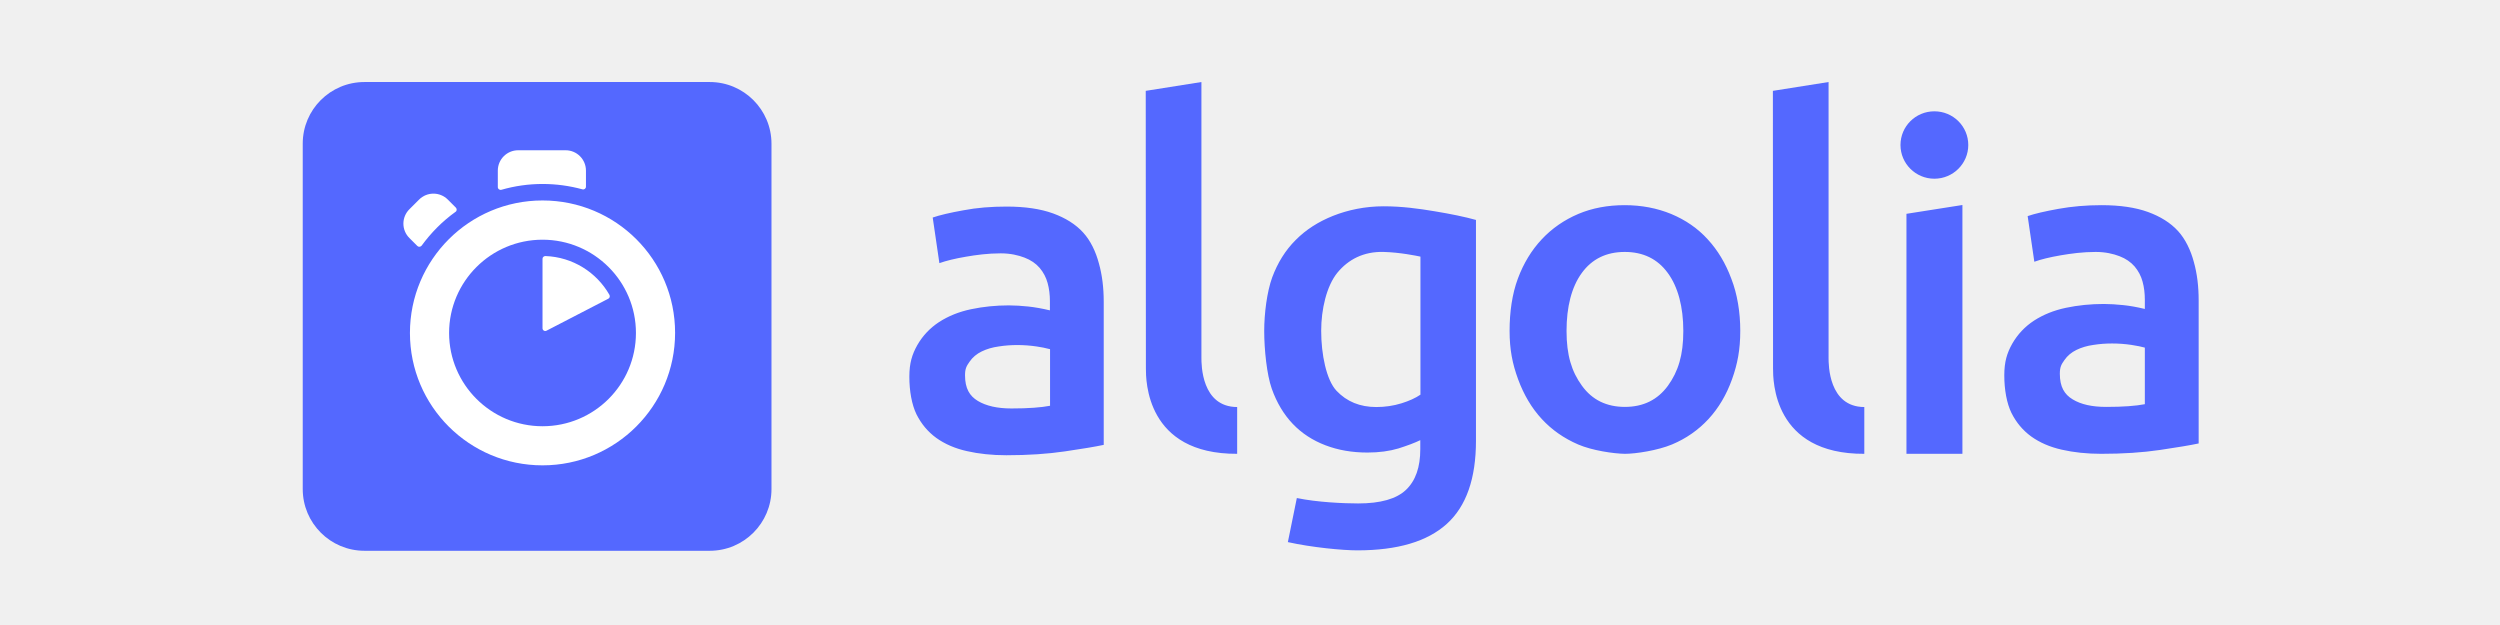
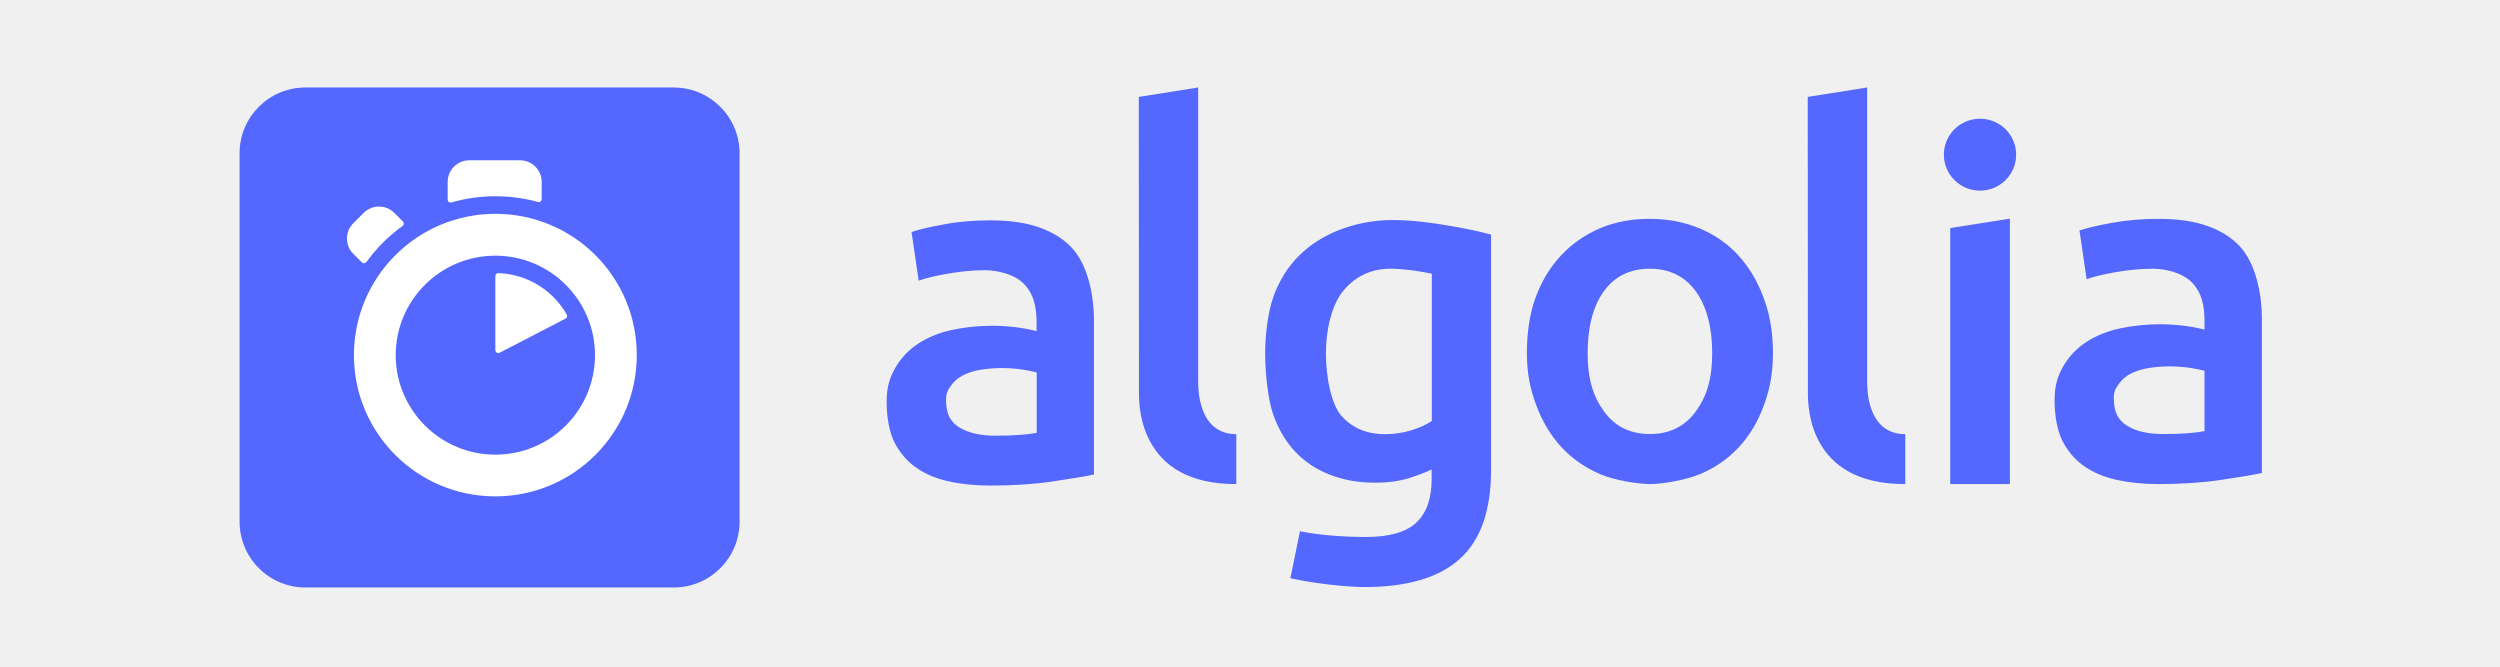
- <svg xmlns="http://www.w3.org/2000/svg" viewBox="100 100 525 160" width="120" height="30">
+ <svg xmlns="http://www.w3.org/2000/svg" viewBox="100 100 525 160" width="150" height="40">
  <g fill="none" fill-rule="evenodd">
    <path fill="#5468FF" d="M135.8 120.999h88.4c8.7 0 15.8 7.065 15.8 15.8v88.405c0 8.7-7.065 15.795-15.8 15.795h-88.4c-8.7 0-15.8-7.06-15.8-15.795v-88.445c0-8.695 7.06-15.76 15.8-15.76" />
    <path fill="#FFF" d="M192.505 147.788v-4.115a5.209 5.209 0 0 0-5.21-5.205H175.15a5.209 5.209 0 0 0-5.21 5.205v4.225c0 .47.435.8.91.69a37.966 37.966 0 0 1 10.57-1.49c3.465 0 6.895.47 10.21 1.38.44.11.875-.215.875-.69m-33.285 5.385l-2.075-2.075a5.206 5.206 0 0 0-7.365 0l-2.48 2.475a5.185 5.185 0 0 0 0 7.355l2.04 2.04c.33.325.805.25 1.095-.075a39.876 39.876 0 0 1 3.975-4.66 37.68 37.68 0 0 1 4.7-4c.364-.22.4-.73.11-1.06m22.164 13.065v17.8c0 .51.55.875 1.02.62l15.825-8.19c.36-.18.47-.62.29-.98-3.28-5.755-9.37-9.685-16.405-9.94-.365 0-.73.29-.73.69m0 42.88c-13.195 0-23.915-10.705-23.915-23.88 0-13.175 10.72-23.875 23.915-23.875 13.2 0 23.916 10.7 23.916 23.875s-10.68 23.88-23.916 23.88m0-57.8c-18.74 0-33.94 15.18-33.94 33.92 0 18.745 15.2 33.89 33.94 33.89s33.94-15.18 33.94-33.925c0-18.745-15.165-33.885-33.94-33.885" />
    <path fill="#5468FF" d="M359.214 216.177c-23.365.11-23.365-18.855-23.365-21.875l-.04-71.045 14.254-2.26v70.61c0 1.715 0 12.56 9.15 12.595v11.975zm-57.78-11.61c4.374 0 7.62-.255 9.88-.69v-14.485a29.196 29.196 0 0 0-3.43-.695 33.742 33.742 0 0 0-4.956-.365c-1.57 0-3.175.11-4.775.365-1.605.22-3.065.655-4.34 1.275-1.275.62-2.335 1.495-3.1 2.62-.8 1.13-1.165 1.785-1.165 3.495 0 3.345 1.165 5.28 3.28 6.55 2.115 1.275 4.995 1.93 8.606 1.93zm-1.24-51.685c4.7 0 8.674.585 11.884 1.75 3.206 1.165 5.796 2.8 7.69 4.875 1.935 2.11 3.245 4.915 4.046 7.9.84 2.985 1.24 6.26 1.24 9.86v36.62c-2.185.47-5.506 1.015-9.95 1.67-4.446.655-9.44.985-14.986.985-3.68 0-7.07-.365-10.095-1.055-3.065-.69-5.65-1.82-7.84-3.385-2.15-1.565-3.825-3.57-5.065-6.04-1.205-2.48-1.825-5.97-1.825-9.61 0-3.495.69-5.715 2.045-8.12 1.38-2.4 3.24-4.365 5.575-5.895 2.37-1.53 5.065-2.62 8.165-3.275 3.1-.655 6.345-.985 9.695-.985 1.57 0 3.21.11 4.96.29 1.715.185 3.575.515 5.545.985v-2.33c0-1.635-.185-3.2-.585-4.655a10.012 10.012 0 0 0-2.045-3.895c-.985-1.13-2.255-2.005-3.86-2.62-1.605-.62-3.65-1.095-6.09-1.095-3.28 0-6.27.4-9.005.875-2.735.47-4.995 1.02-6.71 1.635l-1.71-11.68c1.785-.62 4.445-1.24 7.875-1.855 3.425-.66 7.11-.95 11.045-.95zm281.51 51.285c4.375 0 7.615-.255 9.875-.695v-14.48c-.8-.22-1.93-.475-3.425-.695a33.813 33.813 0 0 0-4.96-.365c-1.565 0-3.17.11-4.775.365-1.6.22-3.06.655-4.335 1.275-1.28.62-2.335 1.495-3.1 2.62-.805 1.13-1.165 1.785-1.165 3.495 0 3.345 1.165 5.28 3.28 6.55 2.15 1.31 4.995 1.93 8.605 1.93zm-1.205-51.645c4.7 0 8.674.58 11.884 1.745 3.205 1.165 5.795 2.8 7.69 4.875 1.895 2.075 3.245 4.915 4.045 7.9.84 2.985 1.24 6.26 1.24 9.865v36.615c-2.185.47-5.505 1.015-9.95 1.675-4.445.655-9.44.98-14.985.98-3.68 0-7.07-.365-10.094-1.055-3.065-.69-5.65-1.82-7.84-3.385-2.15-1.565-3.825-3.57-5.065-6.04-1.205-2.475-1.825-5.97-1.825-9.61 0-3.495.695-5.715 2.045-8.12 1.38-2.4 3.24-4.365 5.575-5.895 2.37-1.525 5.065-2.62 8.165-3.275 3.1-.655 6.345-.98 9.7-.98 1.565 0 3.205.11 4.955.29s3.575.51 5.54.985v-2.33c0-1.64-.18-3.205-.58-4.66a9.977 9.977 0 0 0-2.045-3.895c-.985-1.13-2.255-2.005-3.86-2.62-1.606-.62-3.65-1.09-6.09-1.09-3.28 0-6.27.4-9.005.87-2.735.475-4.995 1.02-6.71 1.64l-1.71-11.685c1.785-.62 4.445-1.235 7.875-1.855 3.425-.62 7.105-.945 11.045-.945zm-42.8-6.77c4.774 0 8.68-3.86 8.68-8.63 0-4.765-3.866-8.625-8.68-8.625-4.81 0-8.675 3.86-8.675 8.625 0 4.77 3.9 8.63 8.675 8.63zm7.18 70.425h-14.326v-61.44l14.325-2.255v63.695zm-25.116 0c-23.365.11-23.365-18.855-23.365-21.875l-.04-71.045 14.255-2.26v70.61c0 1.715 0 12.56 9.15 12.595v11.975zm-46.335-31.445c0-6.155-1.35-11.285-3.974-14.85-2.625-3.605-6.305-5.385-11.01-5.385-4.7 0-8.386 1.78-11.006 5.385-2.625 3.6-3.904 8.695-3.904 14.85 0 6.225 1.315 10.405 3.94 14.01 2.625 3.64 6.305 5.425 11.01 5.425 4.7 0 8.385-1.82 11.01-5.425 2.624-3.64 3.934-7.785 3.934-14.01zm14.58-.035c0 4.805-.69 8.44-2.114 12.41-1.42 3.965-3.425 7.35-6.01 10.155-2.59 2.8-5.69 4.985-9.336 6.515-3.644 1.525-9.26 2.4-12.065 2.4-2.81-.035-8.385-.835-11.995-2.4-3.61-1.565-6.71-3.715-9.295-6.515-2.59-2.805-4.594-6.19-6.054-10.155-1.456-3.97-2.185-7.605-2.185-12.41s.654-9.43 2.114-13.36c1.46-3.93 3.5-7.28 6.125-10.08 2.625-2.805 5.76-4.955 9.33-6.48 3.61-1.53 7.585-2.255 11.885-2.255 4.305 0 8.275.76 11.92 2.255 3.65 1.525 6.786 3.675 9.336 6.48 2.584 2.8 4.59 6.15 6.05 10.08 1.53 3.93 2.295 8.555 2.295 13.36zm-107.284 0c0 5.965 1.31 12.59 3.935 15.355 2.625 2.77 6.014 4.15 10.175 4.15 2.26 0 4.41-.325 6.414-.945 2.005-.62 3.606-1.35 4.886-2.22v-35.34c-1.02-.22-5.286-1.095-9.41-1.2-5.175-.15-9.11 1.965-11.88 5.345-2.736 3.39-4.12 9.32-4.12 14.855zm39.625 28.095c0 9.72-2.48 16.815-7.476 21.33-4.99 4.51-12.61 6.77-22.89 6.77-3.755 0-11.555-.73-17.79-2.11l2.295-11.285c5.215 1.09 12.105 1.385 15.715 1.385 5.72 0 9.805-1.165 12.245-3.495 2.445-2.33 3.645-5.785 3.645-10.375v-2.33c-1.42.69-3.28 1.385-5.575 2.115-2.295.69-4.955 1.055-7.95 1.055-3.935 0-7.51-.62-10.75-1.86-3.245-1.235-6.055-3.055-8.35-5.46-2.295-2.4-4.12-5.42-5.395-9.025-1.275-3.605-1.935-10.045-1.935-14.775 0-4.44.695-10.01 2.046-13.725 1.384-3.71 3.35-6.915 6.014-9.57 2.626-2.655 5.835-4.695 9.59-6.19 3.755-1.49 8.16-2.435 12.935-2.435 4.635 0 8.9.58 13.055 1.275 4.155.69 7.69 1.415 10.57 2.215v56.49z" />
  </g>
</svg>
